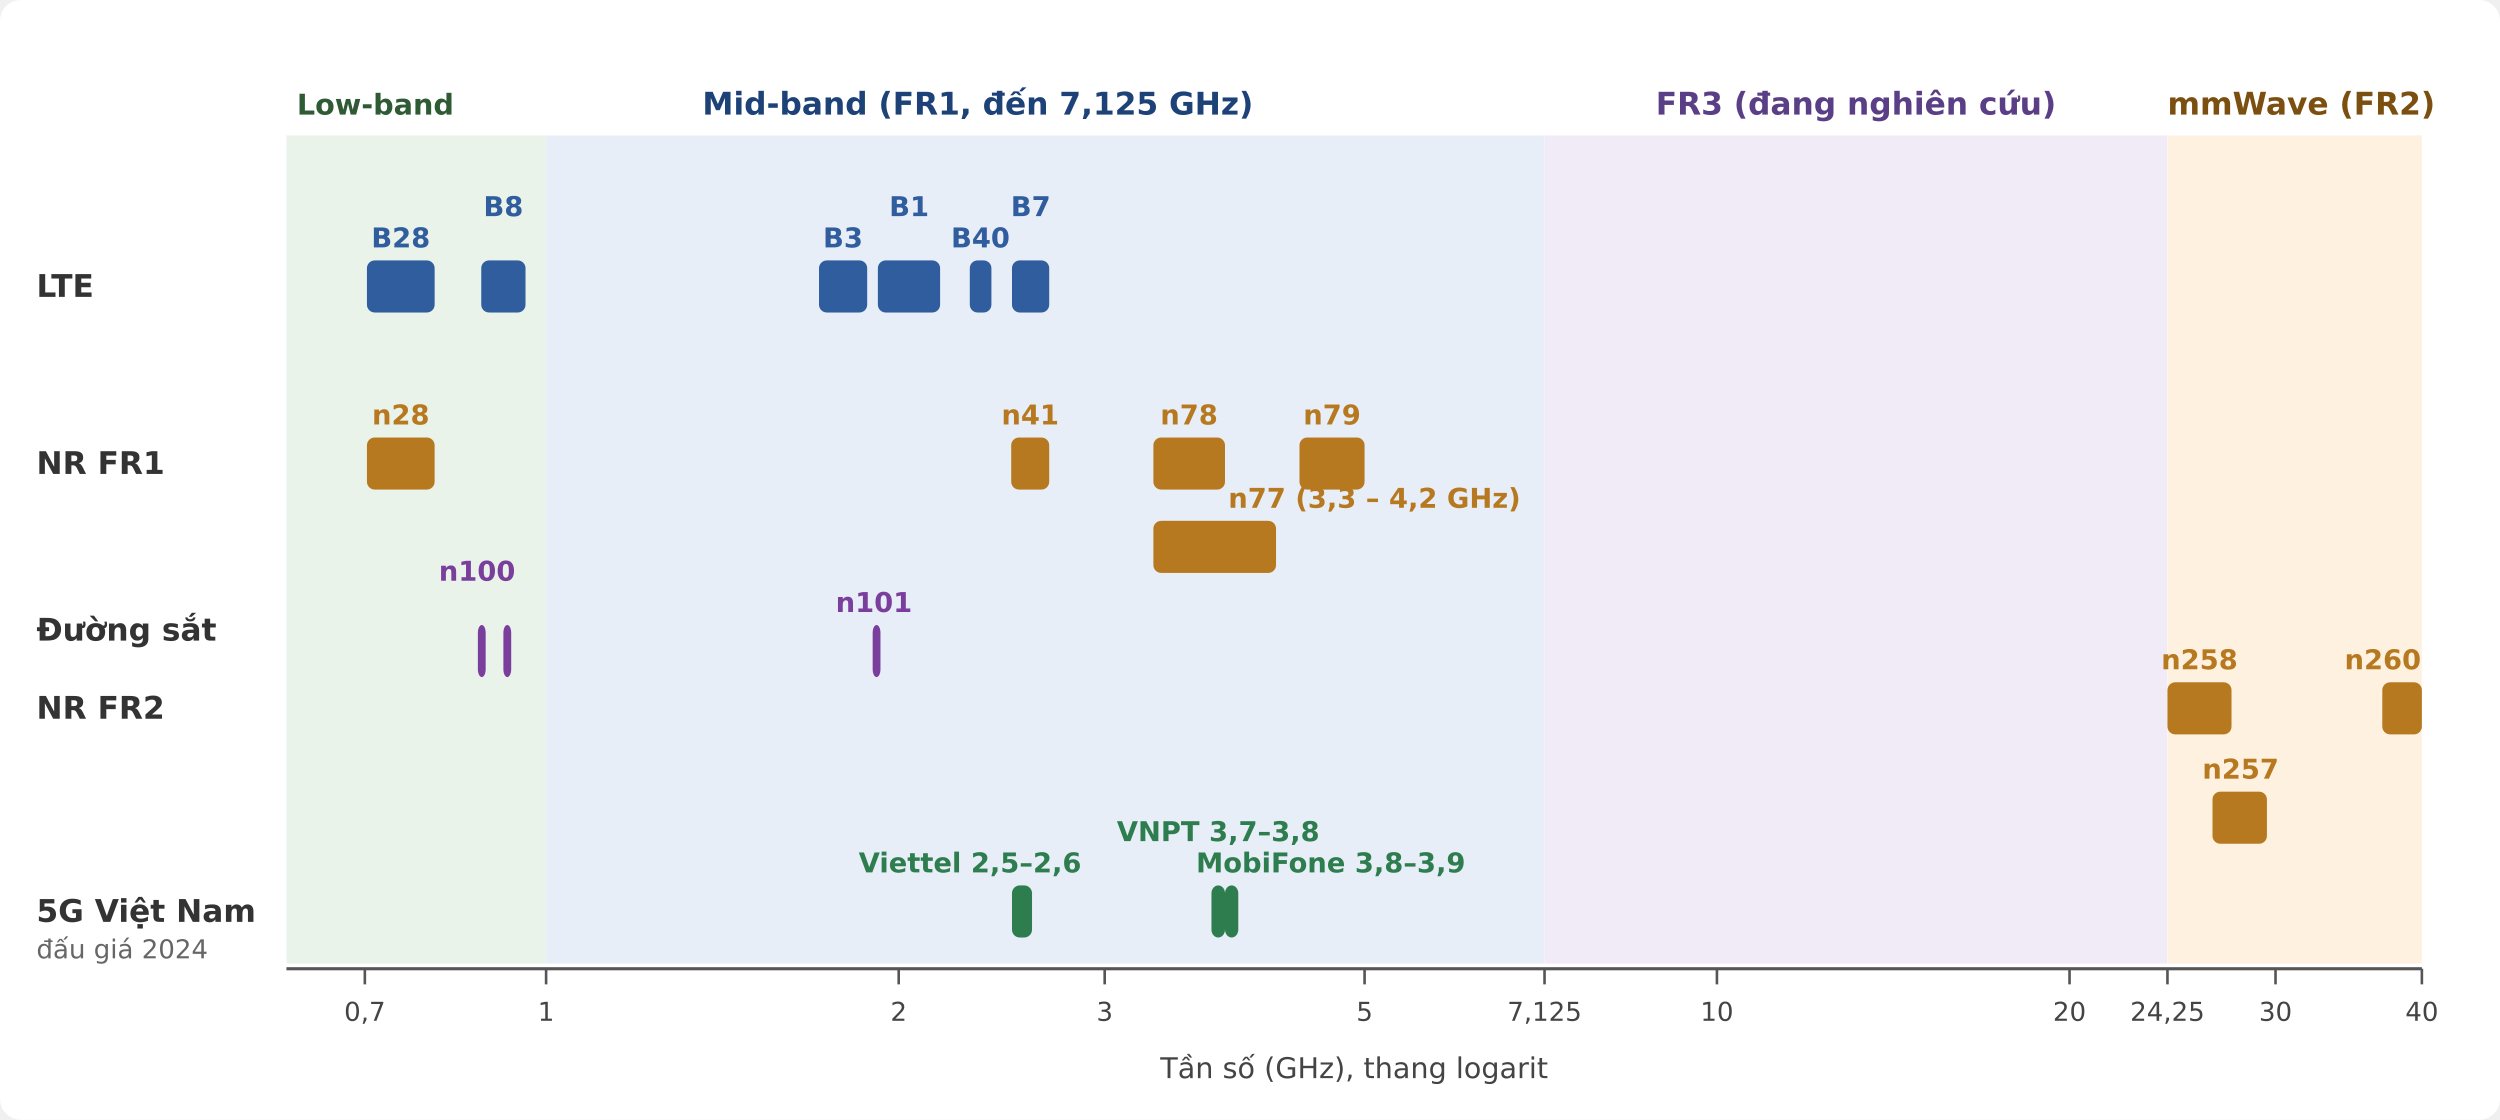
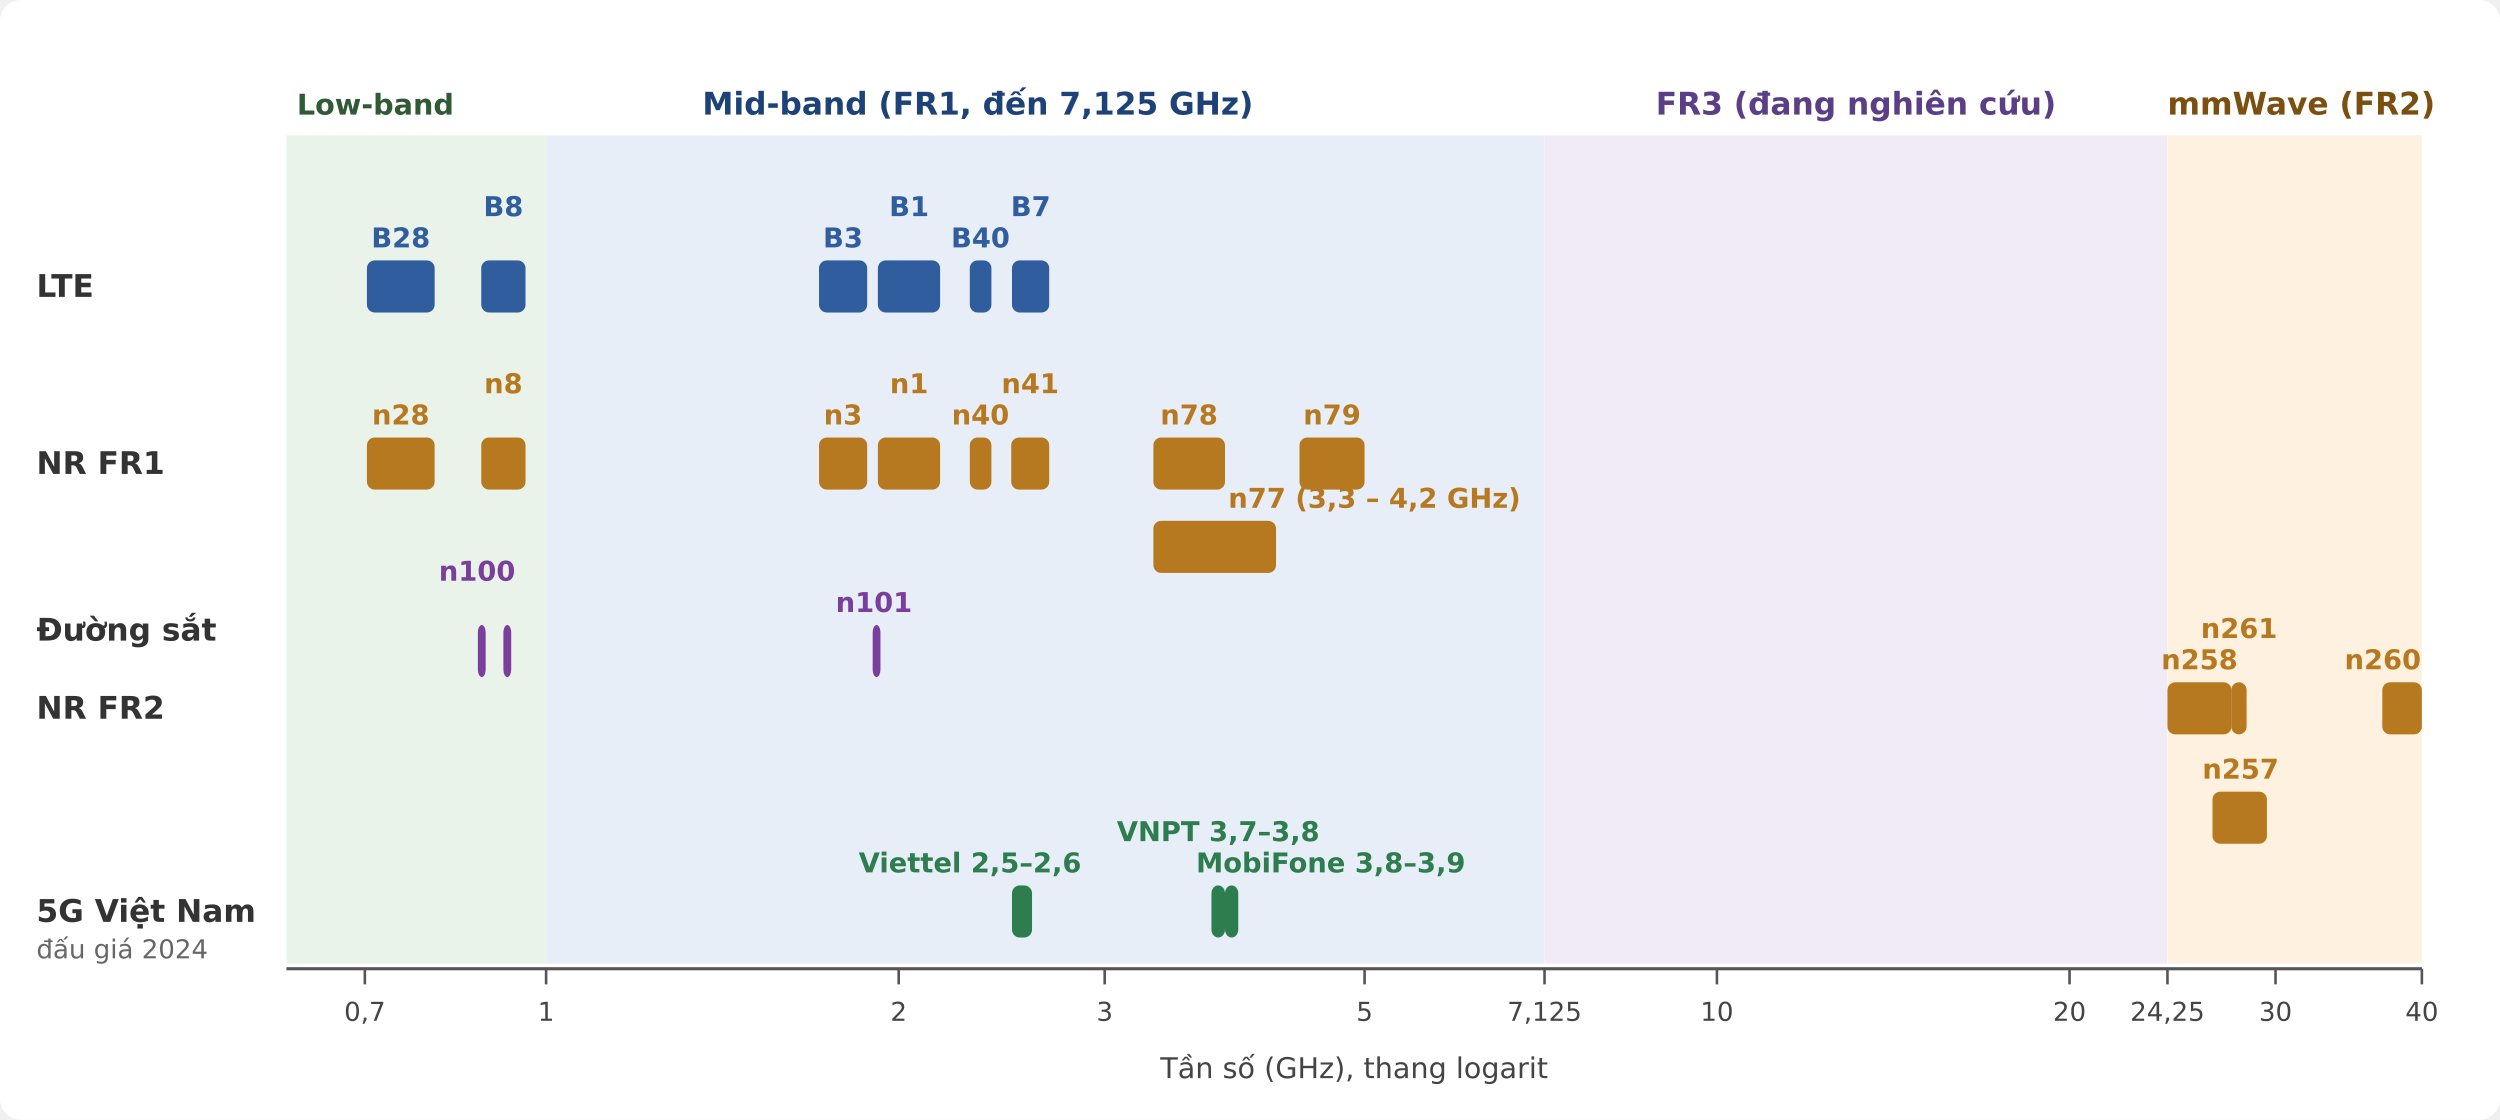
<svg xmlns="http://www.w3.org/2000/svg" role="img" viewBox="0 0 960 430" font-family="DejaVu Sans, sans-serif">
  <rect x="0" y="0" width="960" height="430" rx="8" fill="#ffffff" />
  <rect x="110.0" y="52" width="99.7" height="318" fill="#eaf3ea" />
  <rect x="209.7" y="52" width="383.4" height="318" fill="#e8eef8" />
  <rect x="593.1" y="52" width="239.1" height="318" fill="#f1ebf8" />
  <rect x="832.3" y="52" width="97.7" height="318" fill="#fff1e0" />
  <text x="114.0" y="44" font-size="11" font-weight="700" fill="#2e5a34">Low-band</text>
  <text x="269.7" y="44" font-size="12" font-weight="700" fill="#1d4278">Mid-band (FR1, đến 7,125 GHz)</text>
  <text x="712.7" y="44" font-size="12" font-weight="700" text-anchor="middle" fill="#5b3f86">FR3 (đang nghiên cứu)</text>
  <text x="832.3" y="44" font-size="12" font-weight="700" fill="#7b4f10">mmWave (FR2)</text>
  <text x="14" y="114" font-size="12" font-weight="700" fill="#333">LTE</text>
  <rect x="140.9" y="100" width="26.0" height="20" rx="3" fill="#2f5d9e" />
  <text x="153.9" y="95" font-size="10.5" font-weight="700" text-anchor="middle" fill="#2f5d9e">B28</text>
  <rect x="184.8" y="100" width="17.0" height="20" rx="3" fill="#2f5d9e" />
  <text x="193.3" y="83" font-size="10.5" font-weight="700" text-anchor="middle" fill="#2f5d9e">B8</text>
  <rect x="314.5" y="100" width="18.5" height="20" rx="3" fill="#2f5d9e" />
  <text x="323.7" y="95" font-size="10.5" font-weight="700" text-anchor="middle" fill="#2f5d9e">B3</text>
  <rect x="337.1" y="100" width="23.9" height="20" rx="3" fill="#2f5d9e" />
  <text x="349.1" y="83" font-size="10.5" font-weight="700" text-anchor="middle" fill="#2f5d9e">B1</text>
  <rect x="372.4" y="100" width="8.3" height="20" rx="3" fill="#2f5d9e" />
  <text x="376.5" y="95" font-size="10.5" font-weight="700" text-anchor="middle" fill="#2f5d9e">B40</text>
  <rect x="388.6" y="100" width="14.3" height="20" rx="3" fill="#2f5d9e" />
  <text x="395.8" y="83" font-size="10.5" font-weight="700" text-anchor="middle" fill="#2f5d9e">B7</text>
  <text x="14" y="182" font-size="12" font-weight="700" fill="#333">NR FR1</text>
  <rect x="140.9" y="168" width="26.0" height="20" rx="3" fill="#b7791f" />
  <text x="153.9" y="163" font-size="10.5" font-weight="700" text-anchor="middle" fill="#b7791f">n28</text>
+   <rect x="184.8" y="168" width="17.0" height="20" rx="3" fill="#b7791f" />
+   <text x="193.3" y="151" font-size="10.5" font-weight="700" text-anchor="middle" fill="#b7791f">n8</text>
+   <rect x="314.5" y="168" width="18.5" height="20" rx="3" fill="#b7791f" />
+   <text x="323.7" y="163" font-size="10.5" font-weight="700" text-anchor="middle" fill="#b7791f">n3</text>
+   <rect x="337.1" y="168" width="23.9" height="20" rx="3" fill="#b7791f" />
+   <text x="349.1" y="151" font-size="10.5" font-weight="700" text-anchor="middle" fill="#b7791f">n1</text>
+   <rect x="372.4" y="168" width="8.3" height="20" rx="3" fill="#b7791f" />
+   <text x="376.5" y="163" font-size="10.5" font-weight="700" text-anchor="middle" fill="#b7791f">n40</text>
  <rect x="388.3" y="168" width="14.6" height="20" rx="3" fill="#b7791f" />
-   <text x="395.6" y="163" font-size="10.5" font-weight="700" text-anchor="middle" fill="#b7791f">n41</text>
+   <text x="395.6" y="151" font-size="10.5" font-weight="700" text-anchor="middle" fill="#b7791f">n41</text>
  <rect x="442.9" y="168" width="27.5" height="20" rx="3" fill="#b7791f" />
  <text x="456.6" y="163" font-size="10.5" font-weight="700" text-anchor="middle" fill="#b7791f">n78</text>
  <rect x="499.0" y="168" width="25.0" height="20" rx="3" fill="#b7791f" />
  <text x="511.5" y="163" font-size="10.5" font-weight="700" text-anchor="middle" fill="#b7791f">n79</text>
  <rect x="442.9" y="200" width="47.1" height="20" rx="3" fill="#b7791f" />
  <text x="527.8" y="195" font-size="10.5" font-weight="700" text-anchor="middle" fill="#b7791f">n77 (3,3 – 4,2 GHz)</text>
  <text x="14" y="246" font-size="12" font-weight="700" fill="#333">Đường sắt</text>
  <rect x="183.5" y="240" width="3.0" height="20" rx="3" fill="#7a3e9d" />
  <text x="183.2" y="223" font-size="10.5" font-weight="700" text-anchor="middle" fill="#7a3e9d">n100</text>
  <rect x="193.3" y="240" width="3.0" height="20" rx="3" fill="#7a3e9d" />
  <text x="193.9" y="235" font-size="10.5" font-weight="700" text-anchor="middle" fill="#7a3e9d" />
  <rect x="335.1" y="240" width="3.0" height="20" rx="3" fill="#7a3e9d" />
  <text x="335.6" y="235" font-size="10.5" font-weight="700" text-anchor="middle" fill="#7a3e9d">n101</text>
  <text x="14" y="276" font-size="12" font-weight="700" fill="#333">NR FR2</text>
  <rect x="832.3" y="262" width="24.6" height="20" rx="3" fill="#b7791f" />
  <text x="844.6" y="257" font-size="10.5" font-weight="700" text-anchor="middle" fill="#b7791f">n258</text>
+   <rect x="856.8" y="262" width="5.9" height="20" rx="3" fill="#b7791f" />
+   <text x="859.8" y="245" font-size="10.5" font-weight="700" text-anchor="middle" fill="#b7791f">n261</text>
  <rect x="914.8" y="262" width="15.2" height="20" rx="3" fill="#b7791f" />
  <text x="915.0" y="257" font-size="10.5" font-weight="700" text-anchor="middle" fill="#b7791f">n260</text>
  <rect x="849.6" y="304" width="20.9" height="20" rx="3" fill="#b7791f" />
  <text x="860.4" y="299" font-size="10.5" font-weight="700" text-anchor="middle" fill="#b7791f">n257</text>
  <text x="14" y="354" font-size="12" font-weight="700" fill="#333">5G Việt Nam</text>
  <text x="14" y="368" font-size="10" fill="#666">đấu giá 2024</text>
  <rect x="388.6" y="340" width="7.7" height="20" rx="3" fill="#2e7d4f" />
  <text x="372.5" y="335" font-size="10.5" font-weight="700" text-anchor="middle" fill="#2e7d4f">Viettel 2,5–2,6</text>
  <rect x="465.2" y="340" width="5.2" height="20" rx="3" fill="#2e7d4f" />
  <text x="467.8" y="323" font-size="10.5" font-weight="700" text-anchor="middle" fill="#2e7d4f">VNPT 3,7–3,8</text>
  <rect x="470.4" y="340" width="5.1" height="20" rx="3" fill="#2e7d4f" />
  <text x="511.0" y="335" font-size="10.5" font-weight="700" text-anchor="middle" fill="#2e7d4f">MobiFone 3,8–3,9</text>
  <line x1="110" y1="372" x2="930" y2="372" stroke="#555" stroke-width="1.2" />
  <line x1="140.1" y1="372" x2="140.1" y2="378" stroke="#555" />
  <text x="140.1" y="392" font-size="10" text-anchor="middle" fill="#444">0,7</text>
  <line x1="209.7" y1="372" x2="209.7" y2="378" stroke="#555" />
  <text x="209.7" y="392" font-size="10" text-anchor="middle" fill="#444">1</text>
  <line x1="345.1" y1="372" x2="345.1" y2="378" stroke="#555" />
  <text x="345.1" y="392" font-size="10" text-anchor="middle" fill="#444">2</text>
  <line x1="424.2" y1="372" x2="424.2" y2="378" stroke="#555" />
  <text x="424.2" y="392" font-size="10" text-anchor="middle" fill="#444">3</text>
  <line x1="524.0" y1="372" x2="524.0" y2="378" stroke="#555" />
  <text x="524.0" y="392" font-size="10" text-anchor="middle" fill="#444">5</text>
  <line x1="593.1" y1="372" x2="593.1" y2="378" stroke="#555" />
  <text x="593.1" y="392" font-size="10" text-anchor="middle" fill="#444">7,125</text>
  <line x1="659.3" y1="372" x2="659.3" y2="378" stroke="#555" />
  <text x="659.3" y="392" font-size="10" text-anchor="middle" fill="#444">10</text>
  <line x1="794.7" y1="372" x2="794.7" y2="378" stroke="#555" />
  <text x="794.7" y="392" font-size="10" text-anchor="middle" fill="#444">20</text>
  <line x1="832.3" y1="372" x2="832.3" y2="378" stroke="#555" />
  <text x="832.3" y="392" font-size="10" text-anchor="middle" fill="#444">24,25</text>
  <line x1="873.8" y1="372" x2="873.8" y2="378" stroke="#555" />
  <text x="873.8" y="392" font-size="10" text-anchor="middle" fill="#444">30</text>
  <line x1="930.0" y1="372" x2="930.0" y2="378" stroke="#555" />
  <text x="930.0" y="392" font-size="10" text-anchor="middle" fill="#444">40</text>
  <text x="520.0" y="414" font-size="11" text-anchor="middle" fill="#444">Tần số (GHz), thang logarit</text>
</svg>
